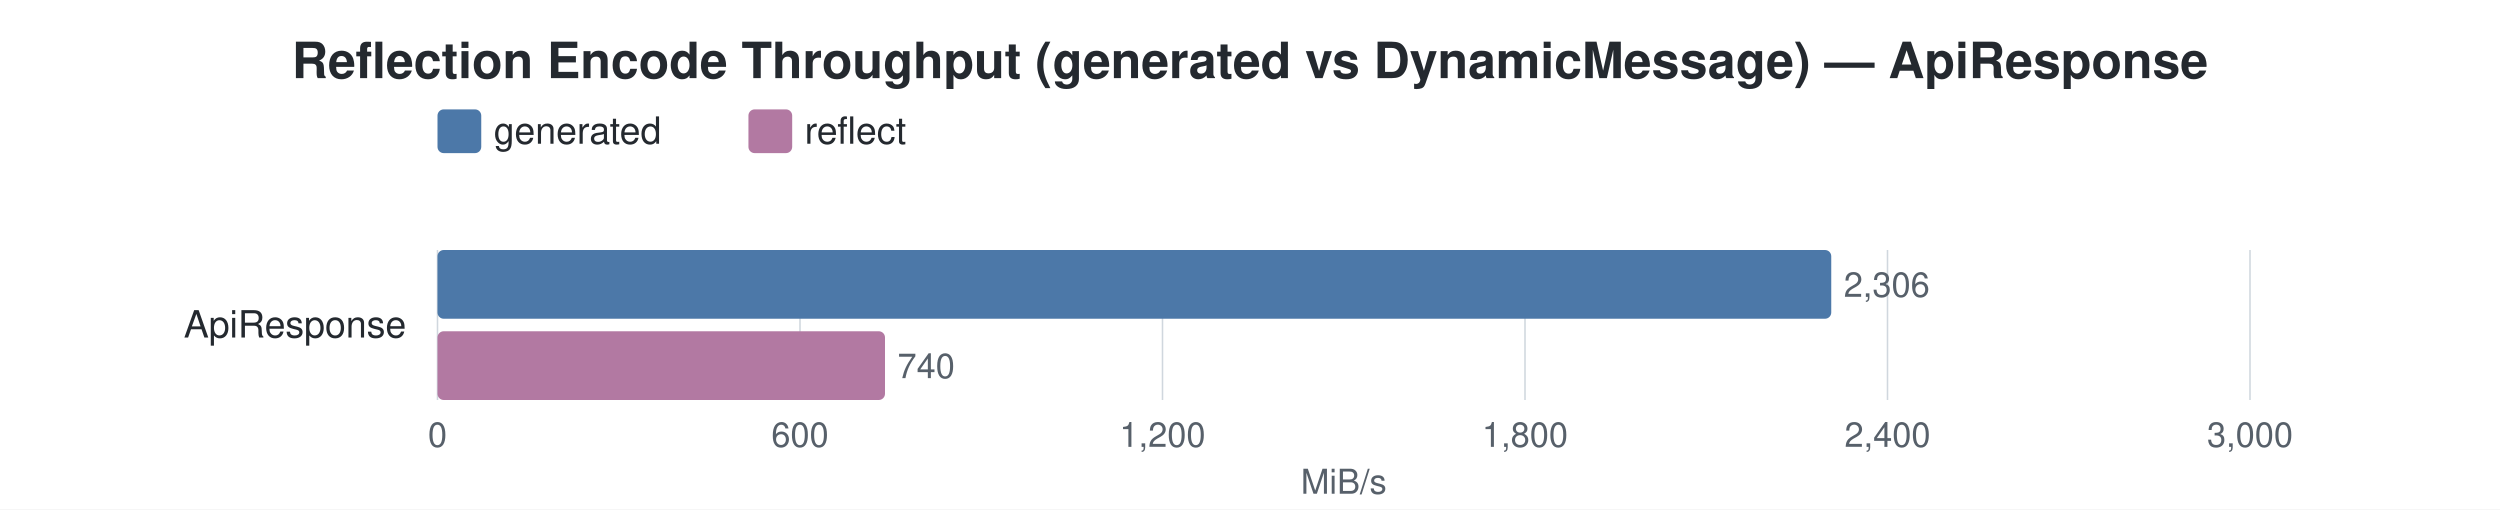
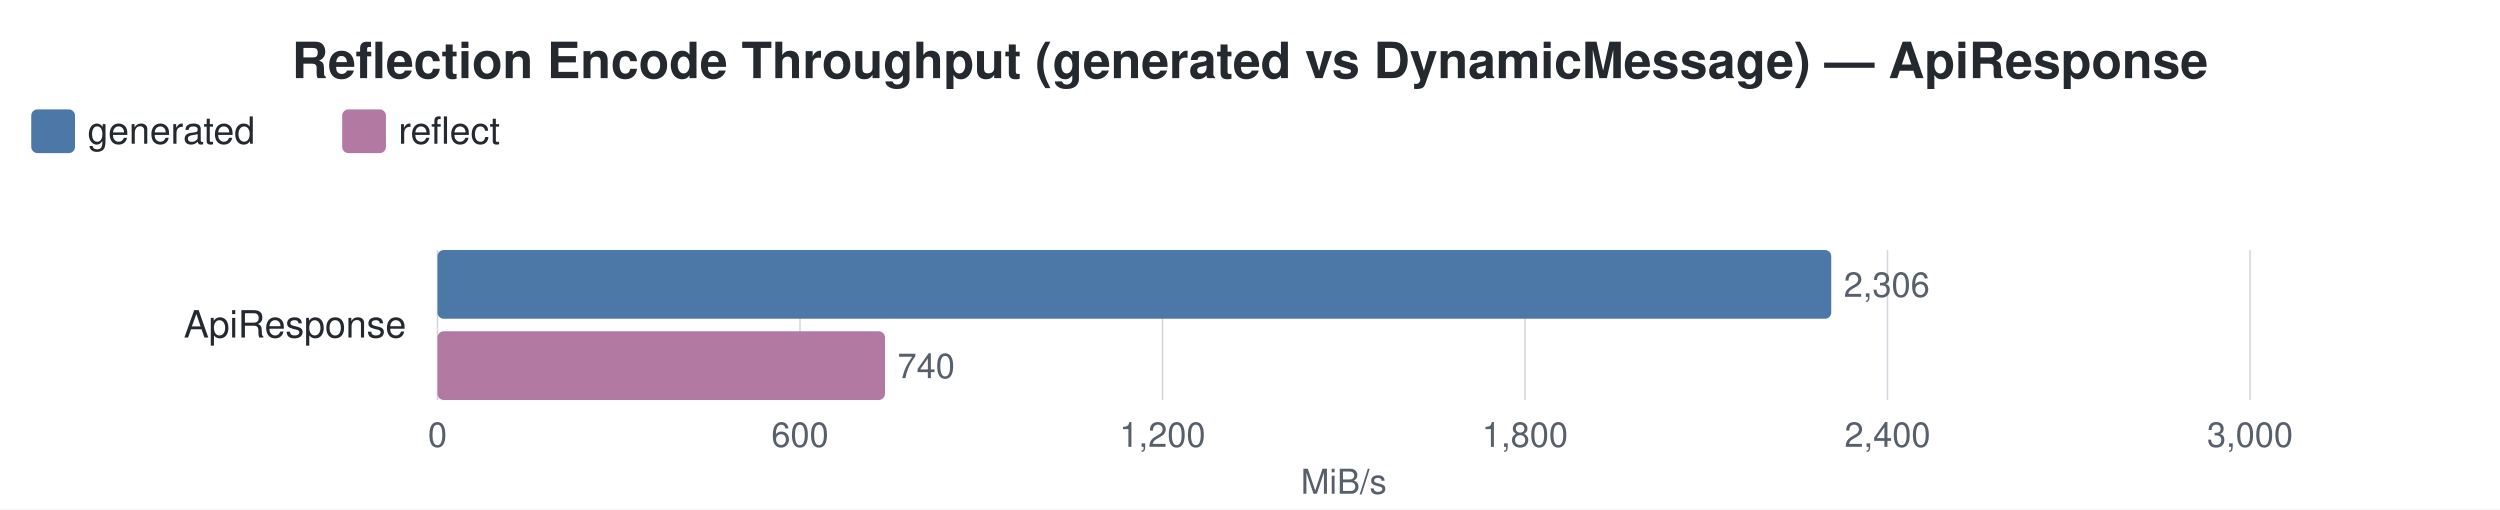
<svg xmlns="http://www.w3.org/2000/svg" width="800" height="163" viewBox="0 0 800 163">
  <style>
    text { font-family: -apple-system, BlinkMacSystemFont, "Segoe UI", Helvetica, Arial, sans-serif; }
    .title { font-size: 16px; font-weight: 600; fill: #24292f; }
    .label { font-size: 12px; fill: #24292f; }
    .value { font-size: 11px; fill: #57606a; }
    .axis-label { font-size: 11px; fill: #57606a; }
    .legend-text { font-size: 12px; fill: #24292f; }
    .grid { stroke: #d0d7de; stroke-width: 0.5; }
  </style>
  <rect width="100%" height="100%" fill="white" />
  <text x="400.0" y="25" text-anchor="middle" class="title">Reflection Encode Throughput (generated vs DynamicMessage) — ApiResponse</text>
-   <rect x="140" y="35" width="14" height="14" rx="2" fill="#4C78A8" />
-   <text x="158" y="46" class="legend-text">generated</text>
-   <rect x="239.5" y="35" width="14" height="14" rx="2" fill="#B279A2" />
-   <text x="257.5" y="46" class="legend-text">reflect</text>
+   <rect x="10" y="35" width="14" height="14" rx="2" fill="#4C78A8" />
+   <text x="28" y="46" class="legend-text">generated</text>
+   <rect x="109.5" y="35" width="14" height="14" rx="2" fill="#B279A2" />
+   <text x="127.5" y="46" class="legend-text">reflect</text>
  <line x1="140.0" y1="80" x2="140.0" y2="128" class="grid" />
  <text x="140.0" y="143" text-anchor="middle" class="axis-label">0</text>
  <line x1="256.0" y1="80" x2="256.0" y2="128" class="grid" />
  <text x="256.0" y="143" text-anchor="middle" class="axis-label">600</text>
  <line x1="372.0" y1="80" x2="372.0" y2="128" class="grid" />
  <text x="372.0" y="143" text-anchor="middle" class="axis-label">1,200</text>
  <line x1="488.0" y1="80" x2="488.0" y2="128" class="grid" />
  <text x="488.0" y="143" text-anchor="middle" class="axis-label">1,800</text>
  <line x1="604.0" y1="80" x2="604.0" y2="128" class="grid" />
  <text x="604.0" y="143" text-anchor="middle" class="axis-label">2,400</text>
  <line x1="720.0" y1="80" x2="720.0" y2="128" class="grid" />
  <text x="720.0" y="143" text-anchor="middle" class="axis-label">3,000</text>
  <text x="430.0" y="158" text-anchor="middle" class="axis-label">MiB/s</text>
  <text x="130" y="108.0" text-anchor="end" class="label">ApiResponse</text>
  <rect x="140" y="80.0" width="446.0" height="22" rx="2" fill="#4C78A8" />
  <text x="590.0" y="95.0" class="value">2,306</text>
  <rect x="140" y="106.0" width="143.2" height="22" rx="2" fill="#B279A2" />
  <text x="287.2" y="121.0" class="value">740</text>
</svg>
